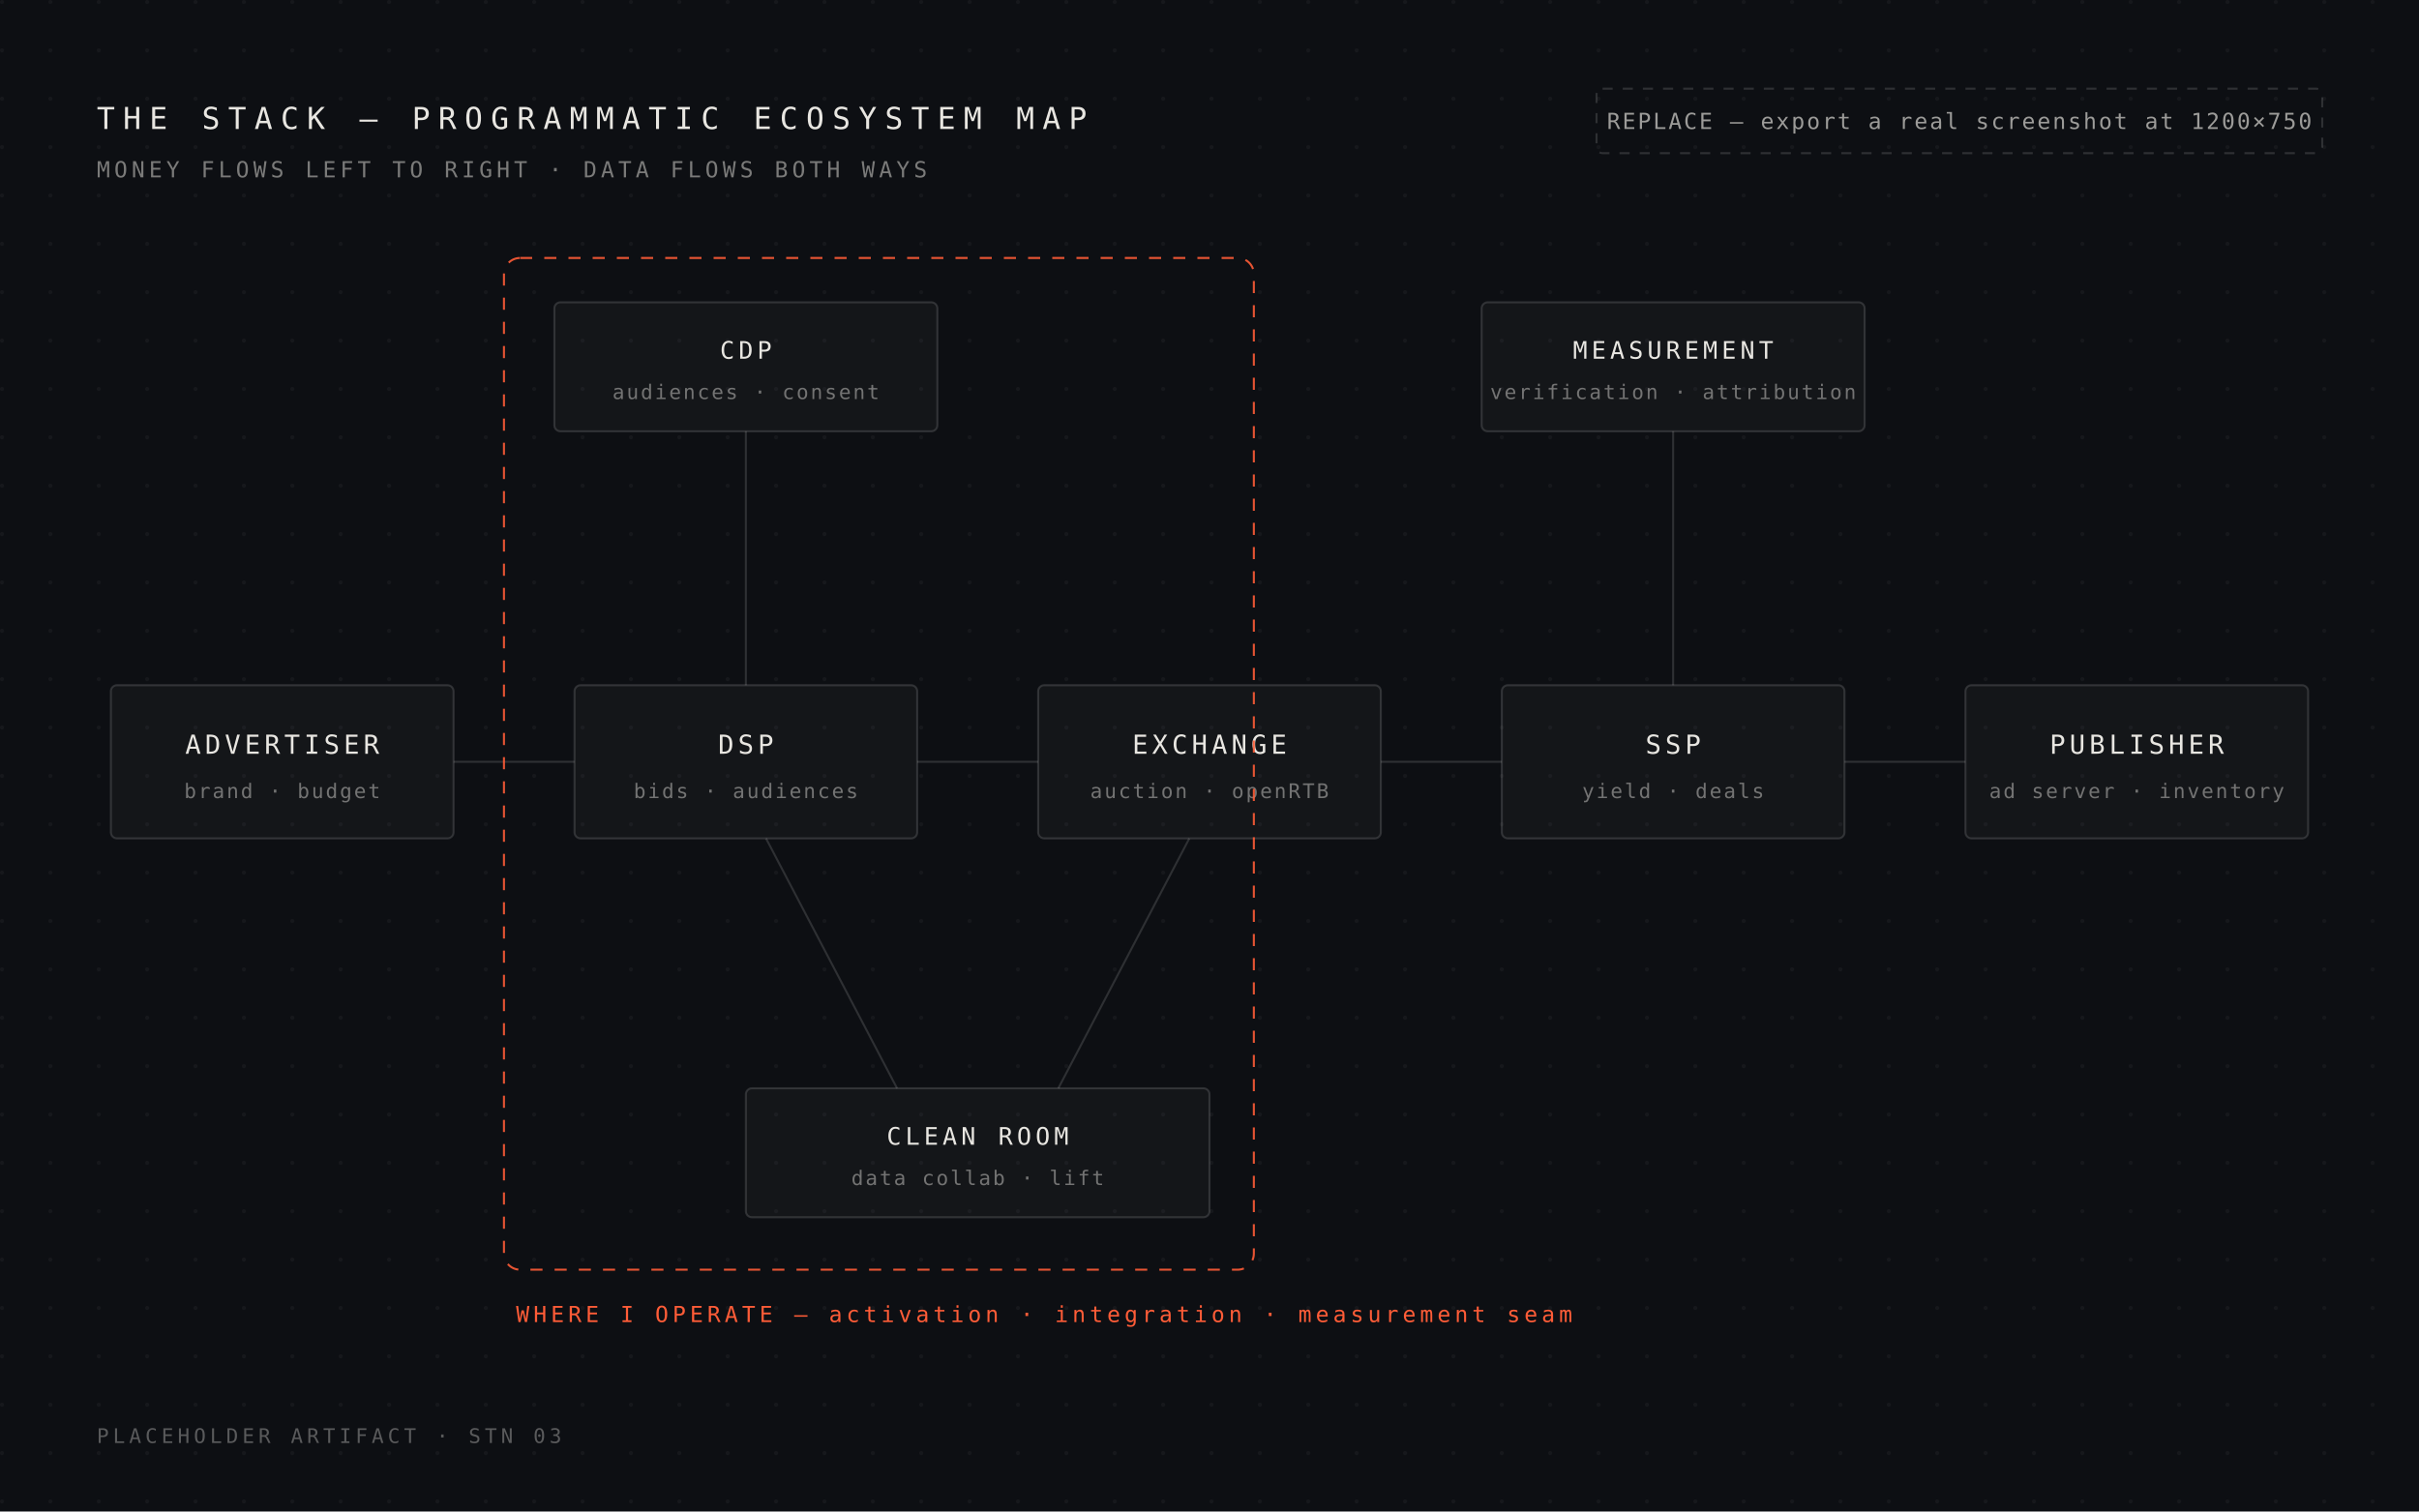
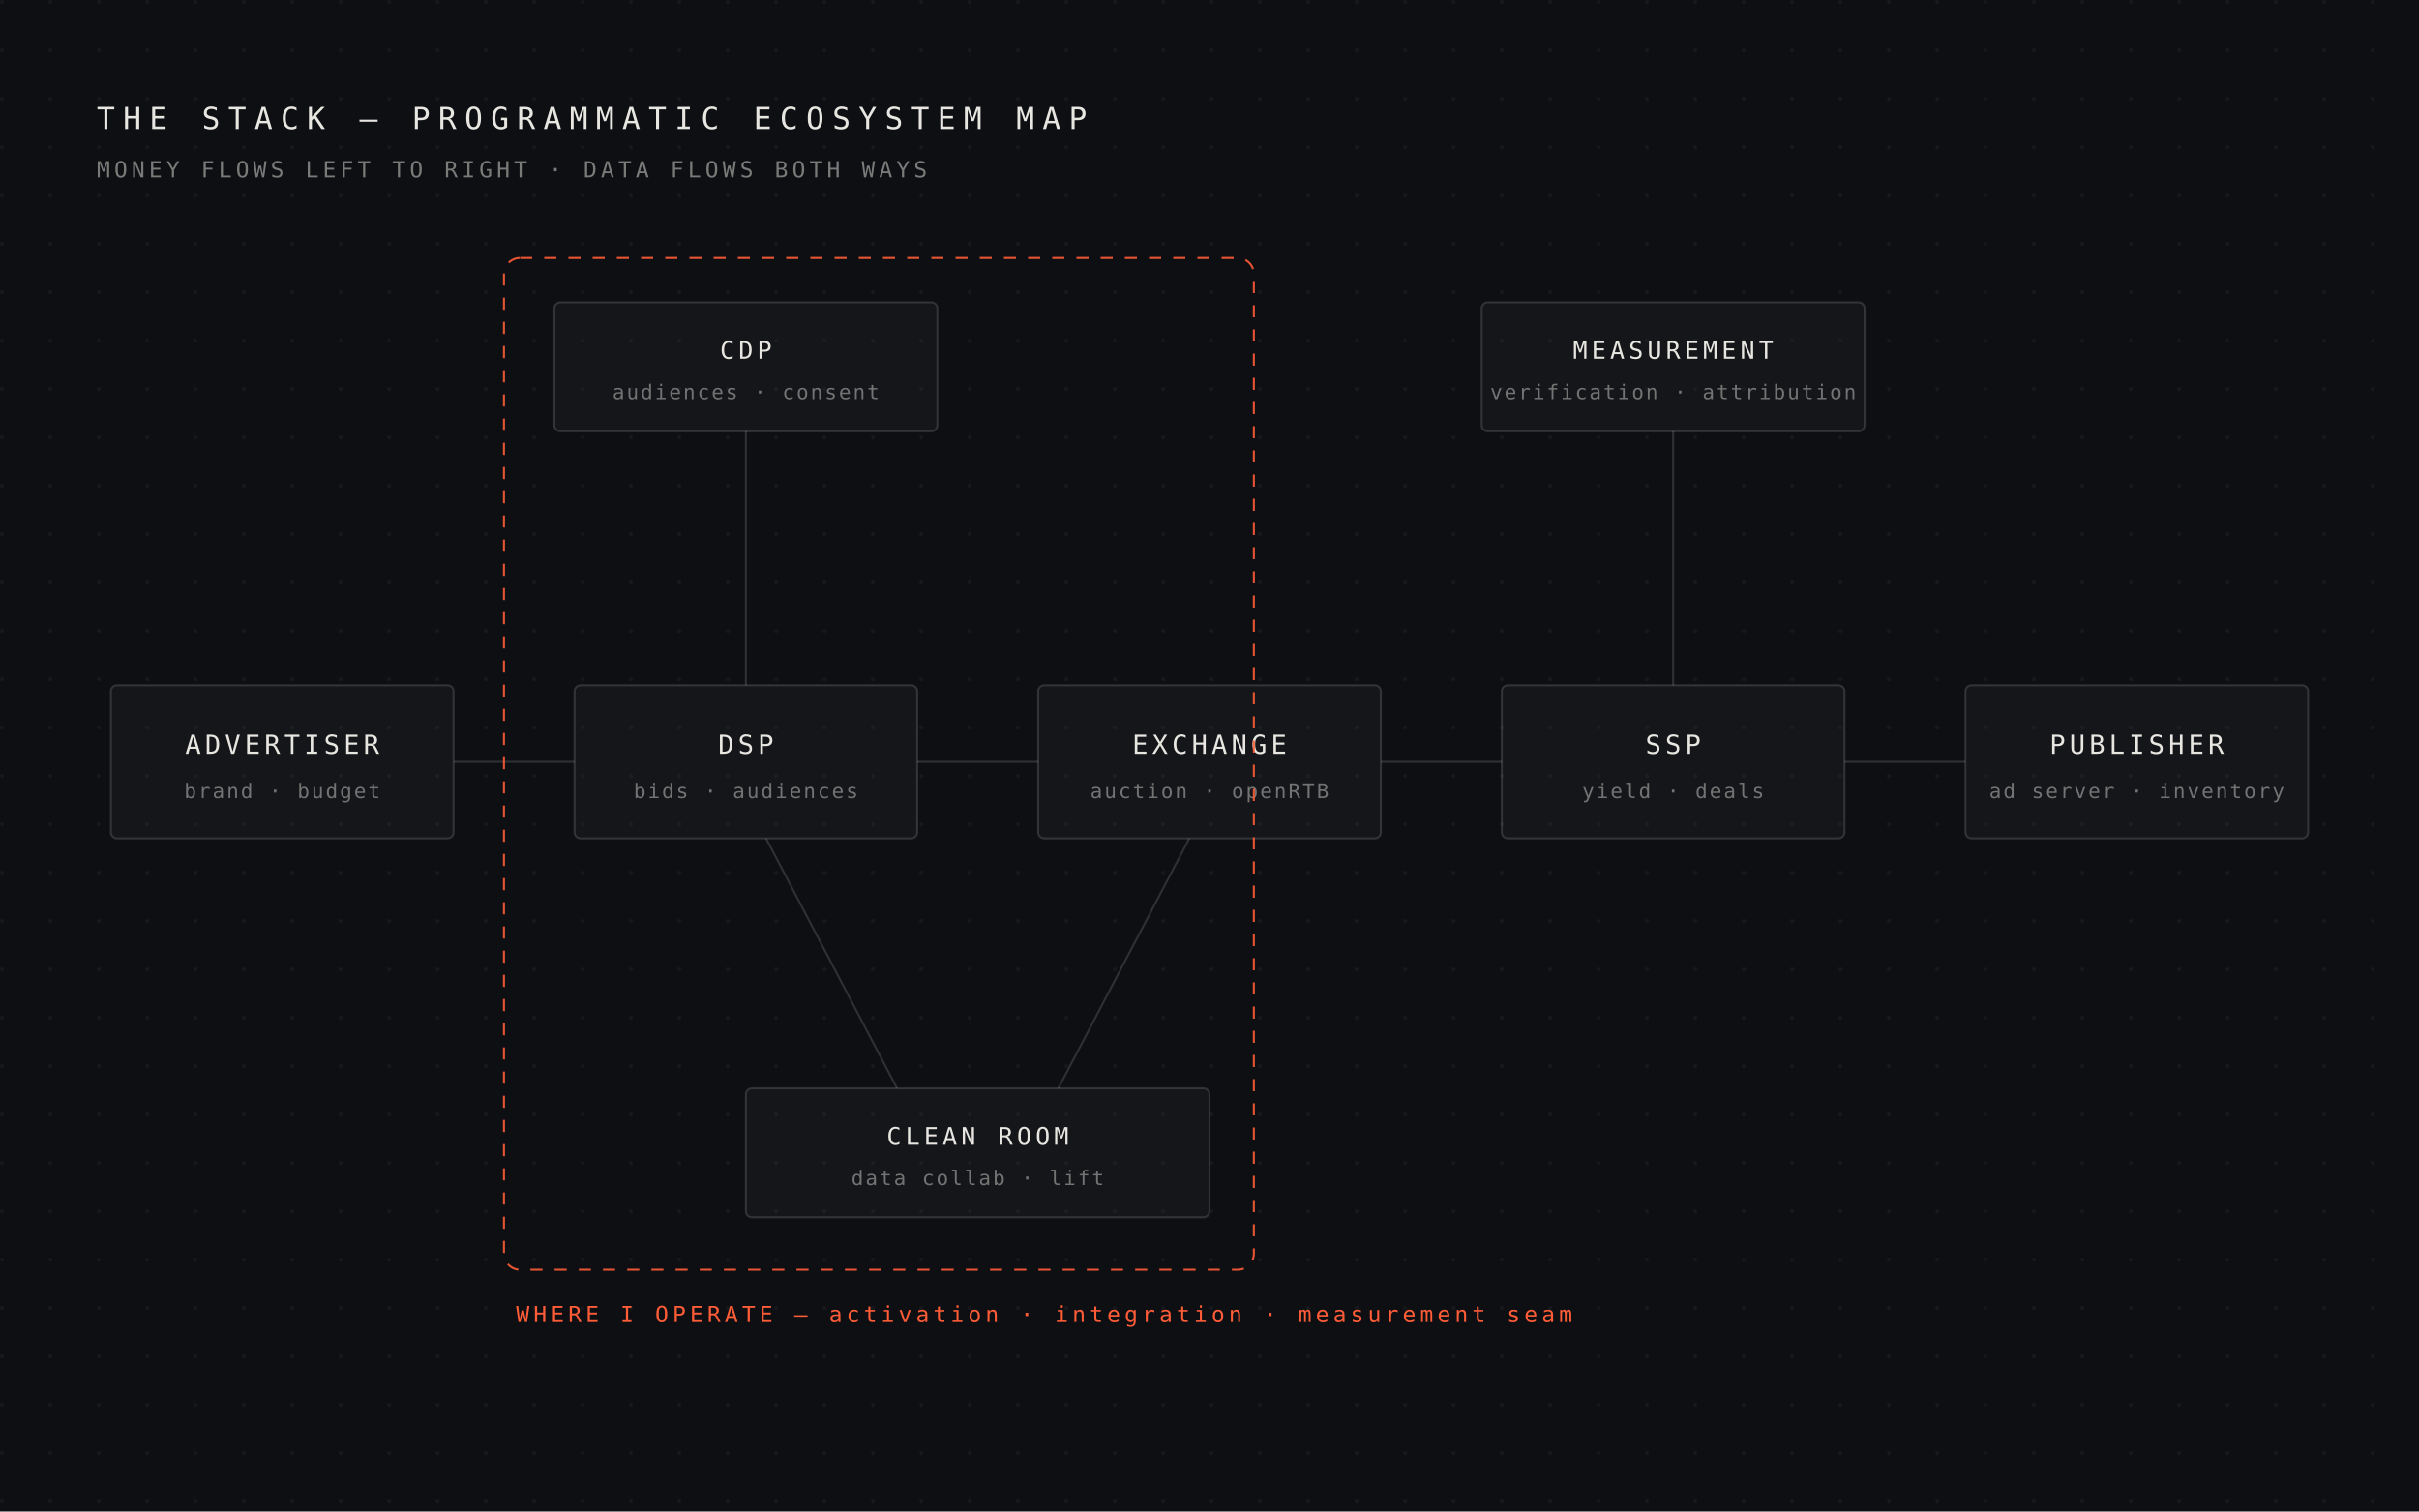
<svg xmlns="http://www.w3.org/2000/svg" width="1200" height="750" viewBox="0 0 1200 750" font-family="ui-monospace, 'SF Mono', Menlo, Consolas, monospace">
  <defs>
    <pattern id="dots" width="24" height="24" patternUnits="userSpaceOnUse">
      <circle cx="1" cy="1" r="1" fill="rgba(255,255,255,0.04)" />
    </pattern>
  </defs>
  <rect width="1200" height="750" fill="#0d0f13" />
  <rect width="1200" height="750" fill="url(#dots)" />
  <text x="48" y="64" fill="#e8e6e1" font-size="15" letter-spacing="4">THE STACK — PROGRAMMATIC ECOSYSTEM MAP</text>
  <text x="48" y="88" fill="#e8e6e1" fill-opacity="0.5" font-size="11" letter-spacing="2">MONEY FLOWS LEFT TO RIGHT · DATA FLOWS BOTH WAYS</text>
-   <rect x="792" y="44" width="360" height="32" fill="none" stroke="rgba(255,255,255,0.14)" stroke-dasharray="5 5" rx="3" />
-   <text x="972" y="64" fill="#e8e6e1" fill-opacity="0.65" font-size="11" text-anchor="middle" letter-spacing="1">REPLACE — export a real screenshot at 1200×750</text>
  <line x1="225" y1="378" x2="285" y2="378" stroke="rgba(255,255,255,0.14)" />
  <line x1="455" y1="378" x2="515" y2="378" stroke="rgba(255,255,255,0.14)" />
  <line x1="685" y1="378" x2="745" y2="378" stroke="rgba(255,255,255,0.14)" />
  <line x1="915" y1="378" x2="975" y2="378" stroke="rgba(255,255,255,0.14)" />
  <g fill="rgba(255,255,255,0.03)" stroke="rgba(255,255,255,0.14)">
    <rect x="55" y="340" width="170" height="76" rx="3" />
    <rect x="285" y="340" width="170" height="76" rx="3" />
    <rect x="515" y="340" width="170" height="76" rx="3" />
    <rect x="745" y="340" width="170" height="76" rx="3" />
    <rect x="975" y="340" width="170" height="76" rx="3" />
  </g>
  <g fill="#e8e6e1" font-size="13" letter-spacing="2" text-anchor="middle">
    <text x="140" y="374">ADVERTISER</text>
    <text x="370" y="374">DSP</text>
    <text x="600" y="374">EXCHANGE</text>
    <text x="830" y="374">SSP</text>
    <text x="1060" y="374">PUBLISHER</text>
  </g>
  <g fill="#e8e6e1" fill-opacity="0.45" font-size="10" letter-spacing="1" text-anchor="middle">
    <text x="140" y="396">brand · budget</text>
    <text x="370" y="396">bids · audiences</text>
    <text x="600" y="396">auction · openRTB</text>
    <text x="830" y="396">yield · deals</text>
    <text x="1060" y="396">ad server · inventory</text>
  </g>
  <line x1="370" y1="214" x2="370" y2="340" stroke="rgba(255,255,255,0.14)" />
  <line x1="830" y1="214" x2="830" y2="340" stroke="rgba(255,255,255,0.14)" />
  <g fill="rgba(255,255,255,0.03)" stroke="rgba(255,255,255,0.14)">
    <rect x="275" y="150" width="190" height="64" rx="3" />
    <rect x="735" y="150" width="190" height="64" rx="3" />
  </g>
  <g fill="#e8e6e1" font-size="12" letter-spacing="2" text-anchor="middle">
    <text x="370" y="178">CDP</text>
    <text x="830" y="178">MEASUREMENT</text>
  </g>
  <g fill="#e8e6e1" fill-opacity="0.45" font-size="10" letter-spacing="1" text-anchor="middle">
    <text x="370" y="198">audiences · consent</text>
    <text x="830" y="198">verification · attribution</text>
  </g>
  <line x1="445" y1="540" x2="380" y2="416" stroke="rgba(255,255,255,0.14)" />
  <line x1="525" y1="540" x2="590" y2="416" stroke="rgba(255,255,255,0.14)" />
  <rect x="370" y="540" width="230" height="64" rx="3" fill="rgba(255,255,255,0.03)" stroke="rgba(255,255,255,0.14)" />
  <text x="485" y="568" fill="#e8e6e1" font-size="12" letter-spacing="2" text-anchor="middle">CLEAN ROOM</text>
  <text x="485" y="588" fill="#e8e6e1" fill-opacity="0.45" font-size="10" letter-spacing="1" text-anchor="middle">data collab · lift</text>
  <g stroke="#ff5c37" fill="none">
    <rect x="250" y="128" width="372" height="502" rx="8" stroke-dasharray="6 6" stroke-opacity="0.9" />
  </g>
  <text x="256" y="656" fill="#ff5c37" font-size="11" letter-spacing="2">WHERE I OPERATE — activation · integration · measurement seam</text>
-   <text x="48" y="716" fill="#e8e6e1" fill-opacity="0.35" font-size="10" letter-spacing="2">PLACEHOLDER ARTIFACT · STN 03</text>
</svg>
